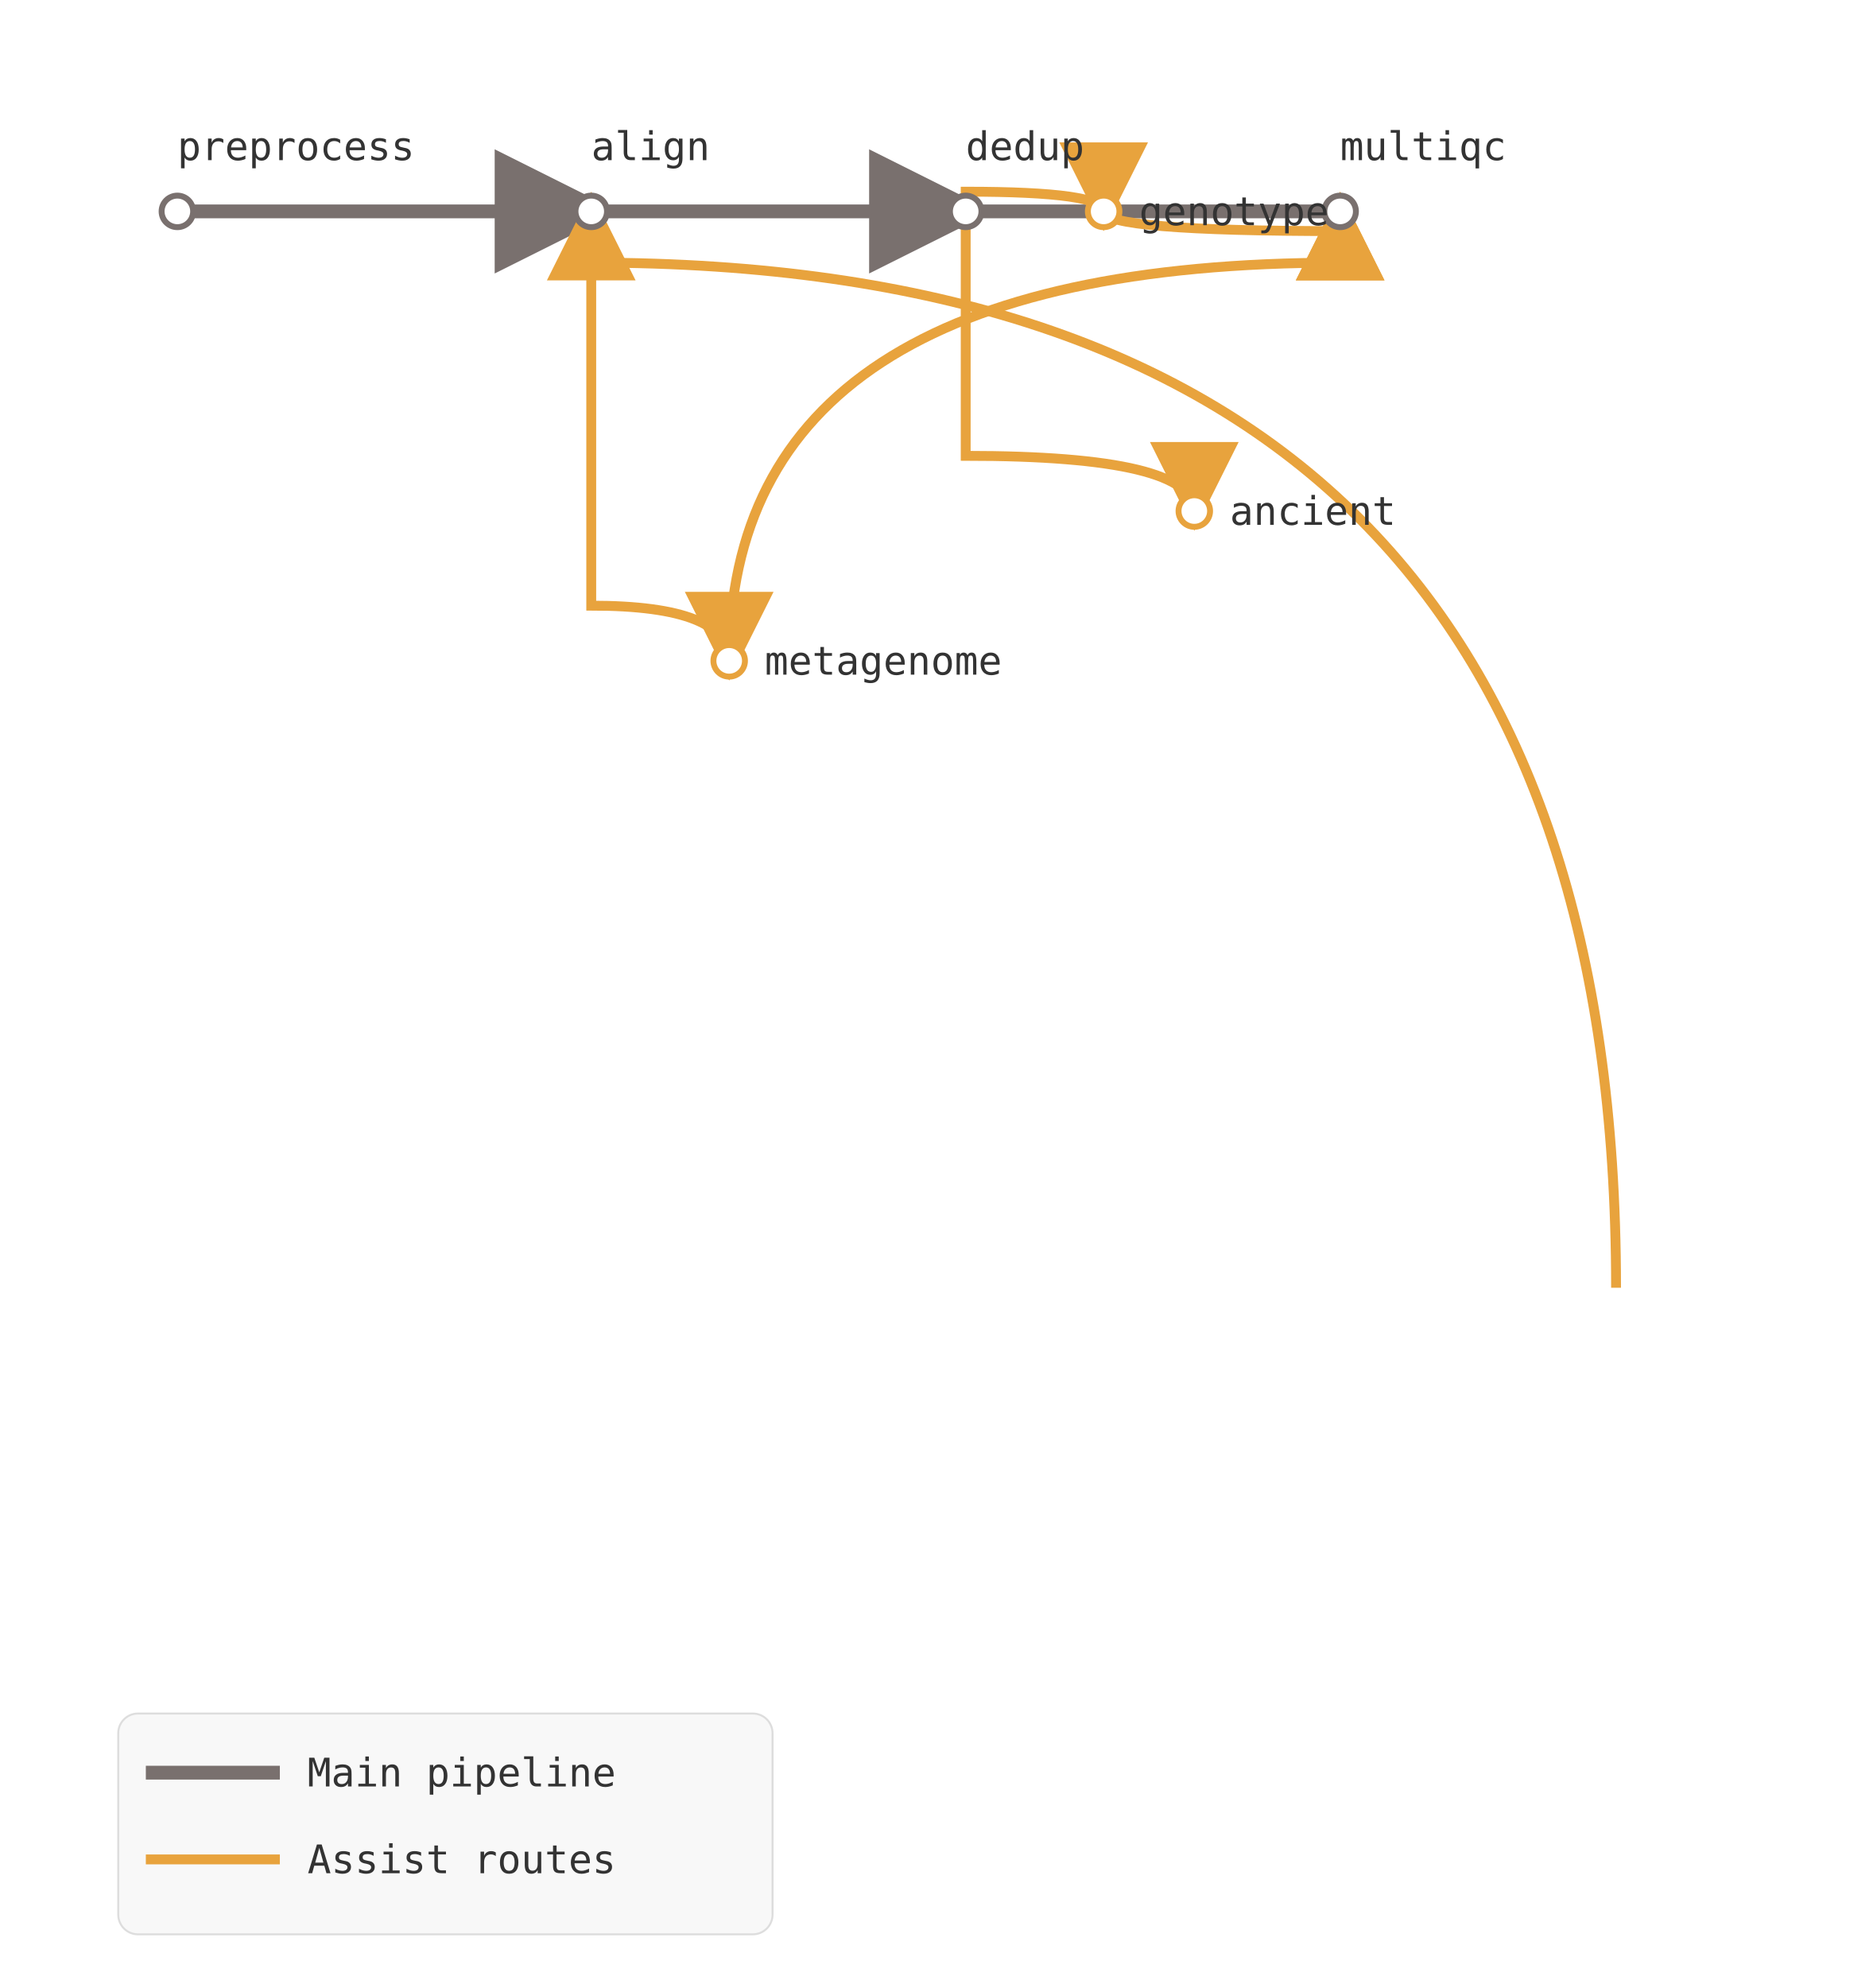
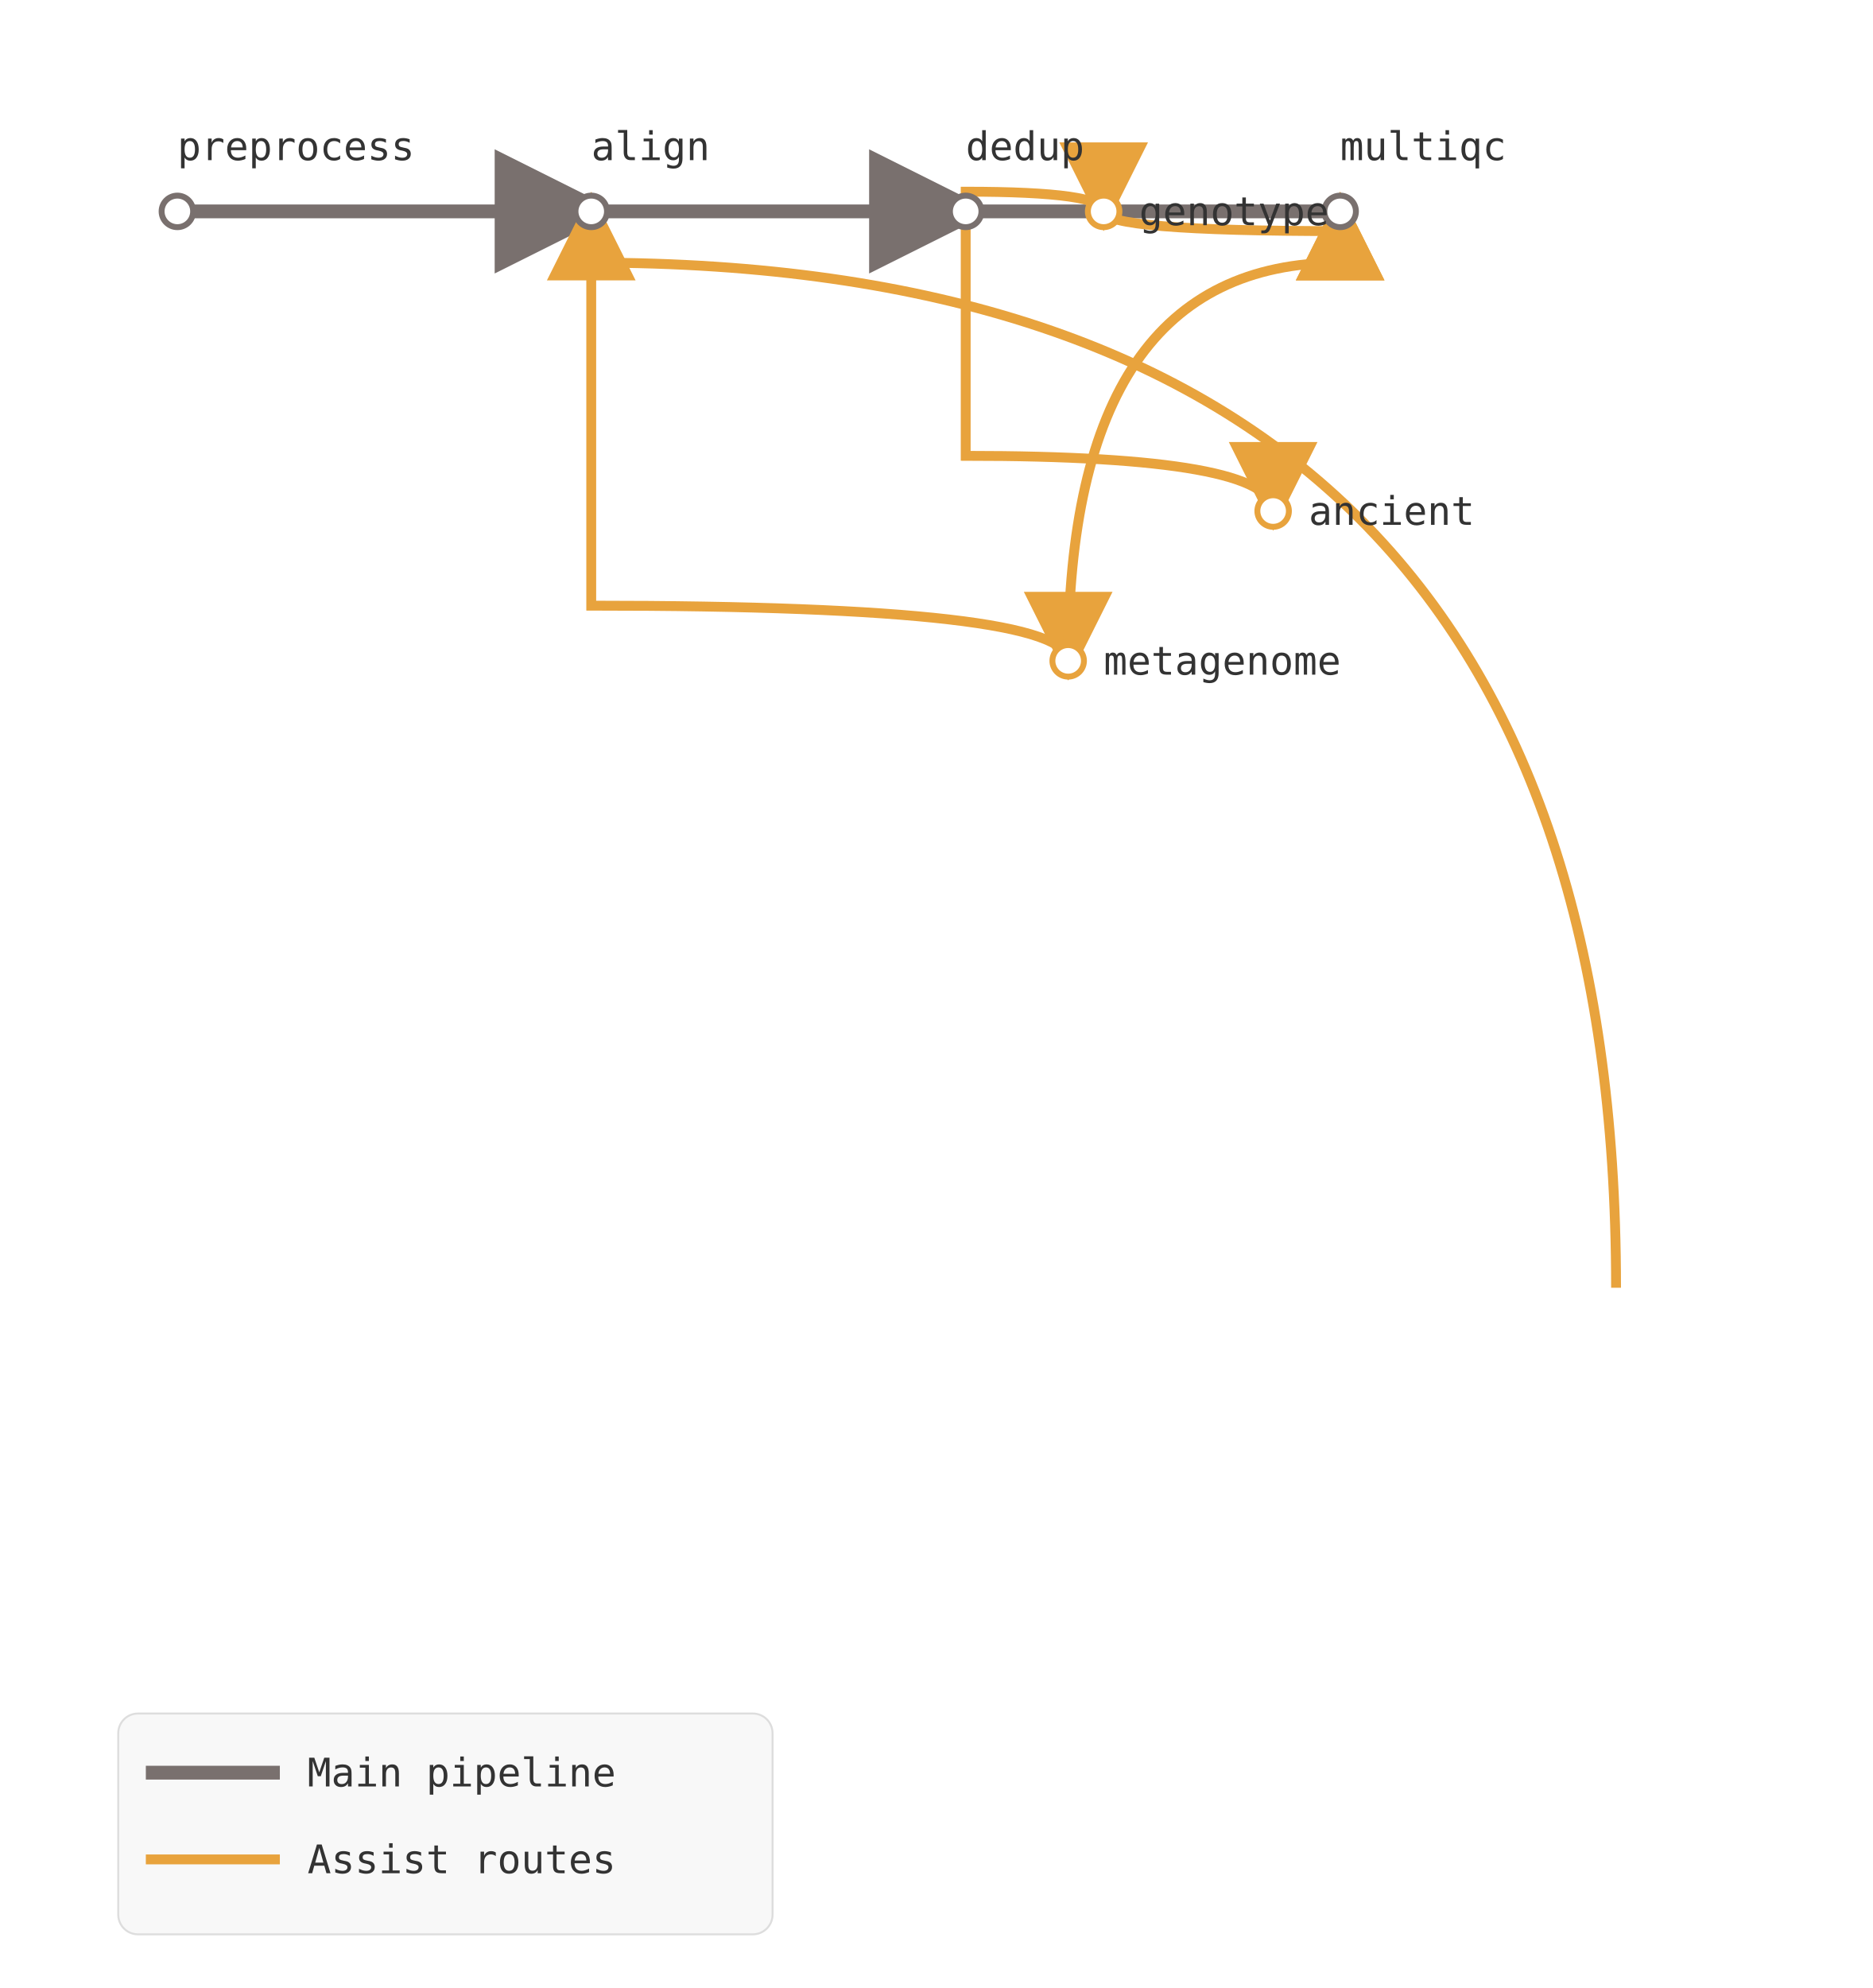
<svg xmlns="http://www.w3.org/2000/svg" width="910" height="966" viewBox="-20 -20 950 1006">
  <defs>
    <marker id="arr" markerWidth="9" markerHeight="9" refX="7" refY="4.5" orient="auto">
      <path d="M0 0 L9 4.5 L0 9 z" fill="#79706E" />
    </marker>
    <marker id="arru" markerWidth="9" markerHeight="9" refX="7" refY="4.5" orient="auto">
      <path d="M0 0 L9 4.5 L0 9 z" fill="#E8A33D" />
    </marker>
  </defs>
  <rect x="-30" y="-30" width="990" height="1046" fill="#ffffff" />
  <path d="M 70 86 L 280 86 L 470 86 L 660 86" fill="none" stroke="#79706E" stroke-width="7" marker-mid="url(#arr)" />
  <path d="M 470 86 L 470 76 Q 540 76 540 86" fill="none" stroke="#E8A33D" stroke-width="5" marker-end="url(#arru)" />
-   <path d="M 470 86 L 470 210 Q 586 210 586 238" fill="none" stroke="#E8A33D" stroke-width="5" marker-end="url(#arru)" />
-   <path d="M 280 86 L 280 286 Q 350 286 350 314" fill="none" stroke="#E8A33D" stroke-width="5" marker-end="url(#arru)" />
+   <path d="M 470 86 L 470 210 Q 626 210 626 238" fill="none" stroke="#E8A33D" stroke-width="5" marker-end="url(#arru)" />
+   <path d="M 280 86 L 280 286 Q 522 286 522 314" fill="none" stroke="#E8A33D" stroke-width="5" marker-end="url(#arru)" />
  <path d="M 540 86 Q 540 96 660 96 L 660 86" fill="none" stroke="#E8A33D" stroke-width="5" marker-end="url(#arru)" />
-   <path d="M 350 314 Q 350 112 660 112 L 660 86" fill="none" stroke="#E8A33D" stroke-width="5" marker-end="url(#arru)" />
+   <path d="M 522 314 Q 522 112 660 112 L 660 86" fill="none" stroke="#E8A33D" stroke-width="5" marker-end="url(#arru)" />
  <path d="M 800 632 Q 800 112 280 112 L 280 86" fill="none" stroke="#E8A33D" stroke-width="5" marker-end="url(#arru)" />
  <circle cx="70" cy="86" r="8" fill="#ffffff" stroke="#79706E" stroke-width="3" />
  <text x="70" y="60" font-size="20" fill="#333333" font-family="JetBrains Mono, Menlo, monospace">preprocess</text>
  <circle cx="280" cy="86" r="8" fill="#ffffff" stroke="#79706E" stroke-width="3" />
  <text x="280" y="60" font-size="20" fill="#333333" font-family="JetBrains Mono, Menlo, monospace">align</text>
  <circle cx="470" cy="86" r="8" fill="#ffffff" stroke="#79706E" stroke-width="3" />
  <text x="470" y="60" font-size="20" fill="#333333" font-family="JetBrains Mono, Menlo, monospace">dedup</text>
  <circle cx="660" cy="86" r="8" fill="#ffffff" stroke="#79706E" stroke-width="3" />
  <text x="660" y="60" font-size="20" fill="#333333" font-family="JetBrains Mono, Menlo, monospace">multiqc</text>
  <circle cx="540" cy="86" r="8" fill="#ffffff" stroke="#E8A33D" stroke-width="3" />
  <text x="558" y="93" font-size="20" fill="#333333" font-family="JetBrains Mono, Menlo, monospace">genotype</text>
-   <circle cx="586" cy="238" r="8" fill="#ffffff" stroke="#E8A33D" stroke-width="3" />
-   <text x="604" y="245" font-size="20" fill="#333333" font-family="JetBrains Mono, Menlo, monospace">ancient</text>
-   <circle cx="350" cy="314" r="8" fill="#ffffff" stroke="#E8A33D" stroke-width="3" />
-   <text x="368" y="321" font-size="20" fill="#333333" font-family="JetBrains Mono, Menlo, monospace">metagenome</text>
+   <circle cx="626" cy="238" r="8" fill="#ffffff" stroke="#E8A33D" stroke-width="3" />
+   <text x="644" y="245" font-size="20" fill="#333333" font-family="JetBrains Mono, Menlo, monospace">ancient</text>
+   <circle cx="522" cy="314" r="8" fill="#ffffff" stroke="#E8A33D" stroke-width="3" />
+   <text x="540" y="321" font-size="20" fill="#333333" font-family="JetBrains Mono, Menlo, monospace">metagenome</text>
  <rect x="40" y="848" width="332" height="112" rx="10" fill="#f8f8f8" stroke="#dddddd" />
  <path d="M 54 878 L 122 878" stroke="#79706E" stroke-width="7" />
  <text x="136" y="885" font-size="20" fill="#333333" font-family="JetBrains Mono, Menlo, monospace">Main pipeline</text>
  <path d="M 54 922 L 122 922" stroke="#E8A33D" stroke-width="5" />
  <text x="136" y="929" font-size="20" fill="#333333" font-family="JetBrains Mono, Menlo, monospace">Assist routes</text>
</svg>
